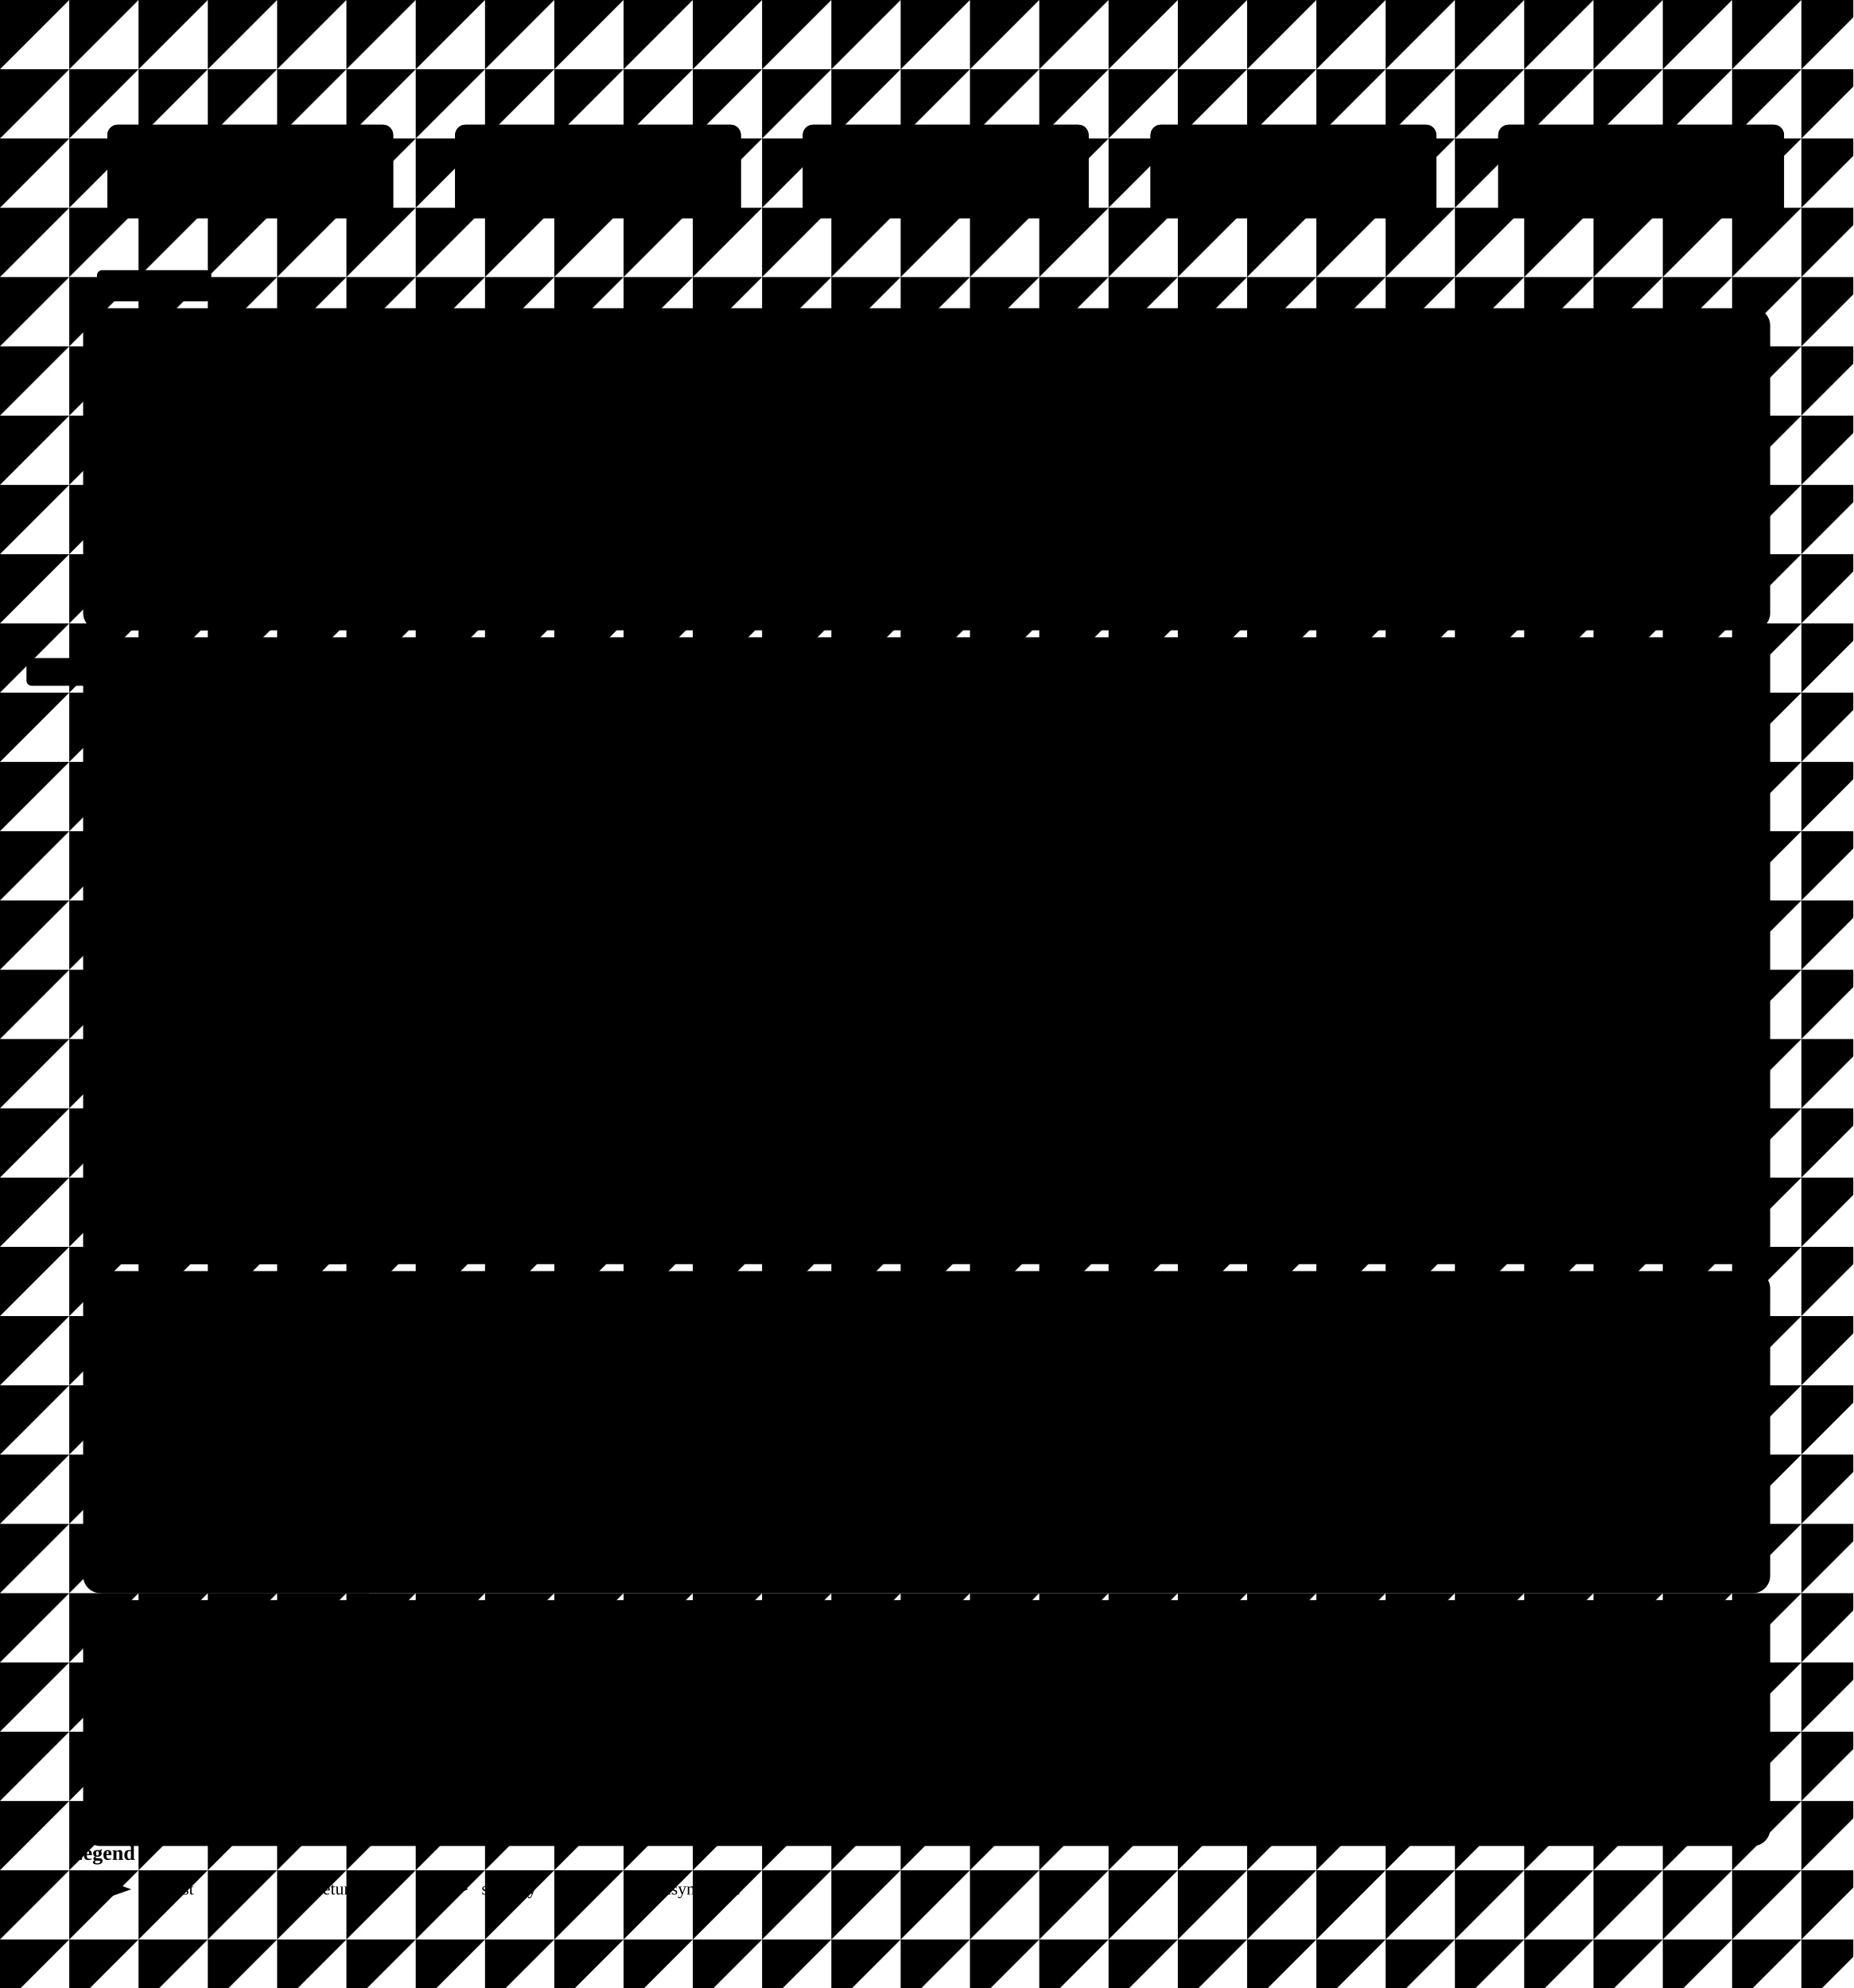
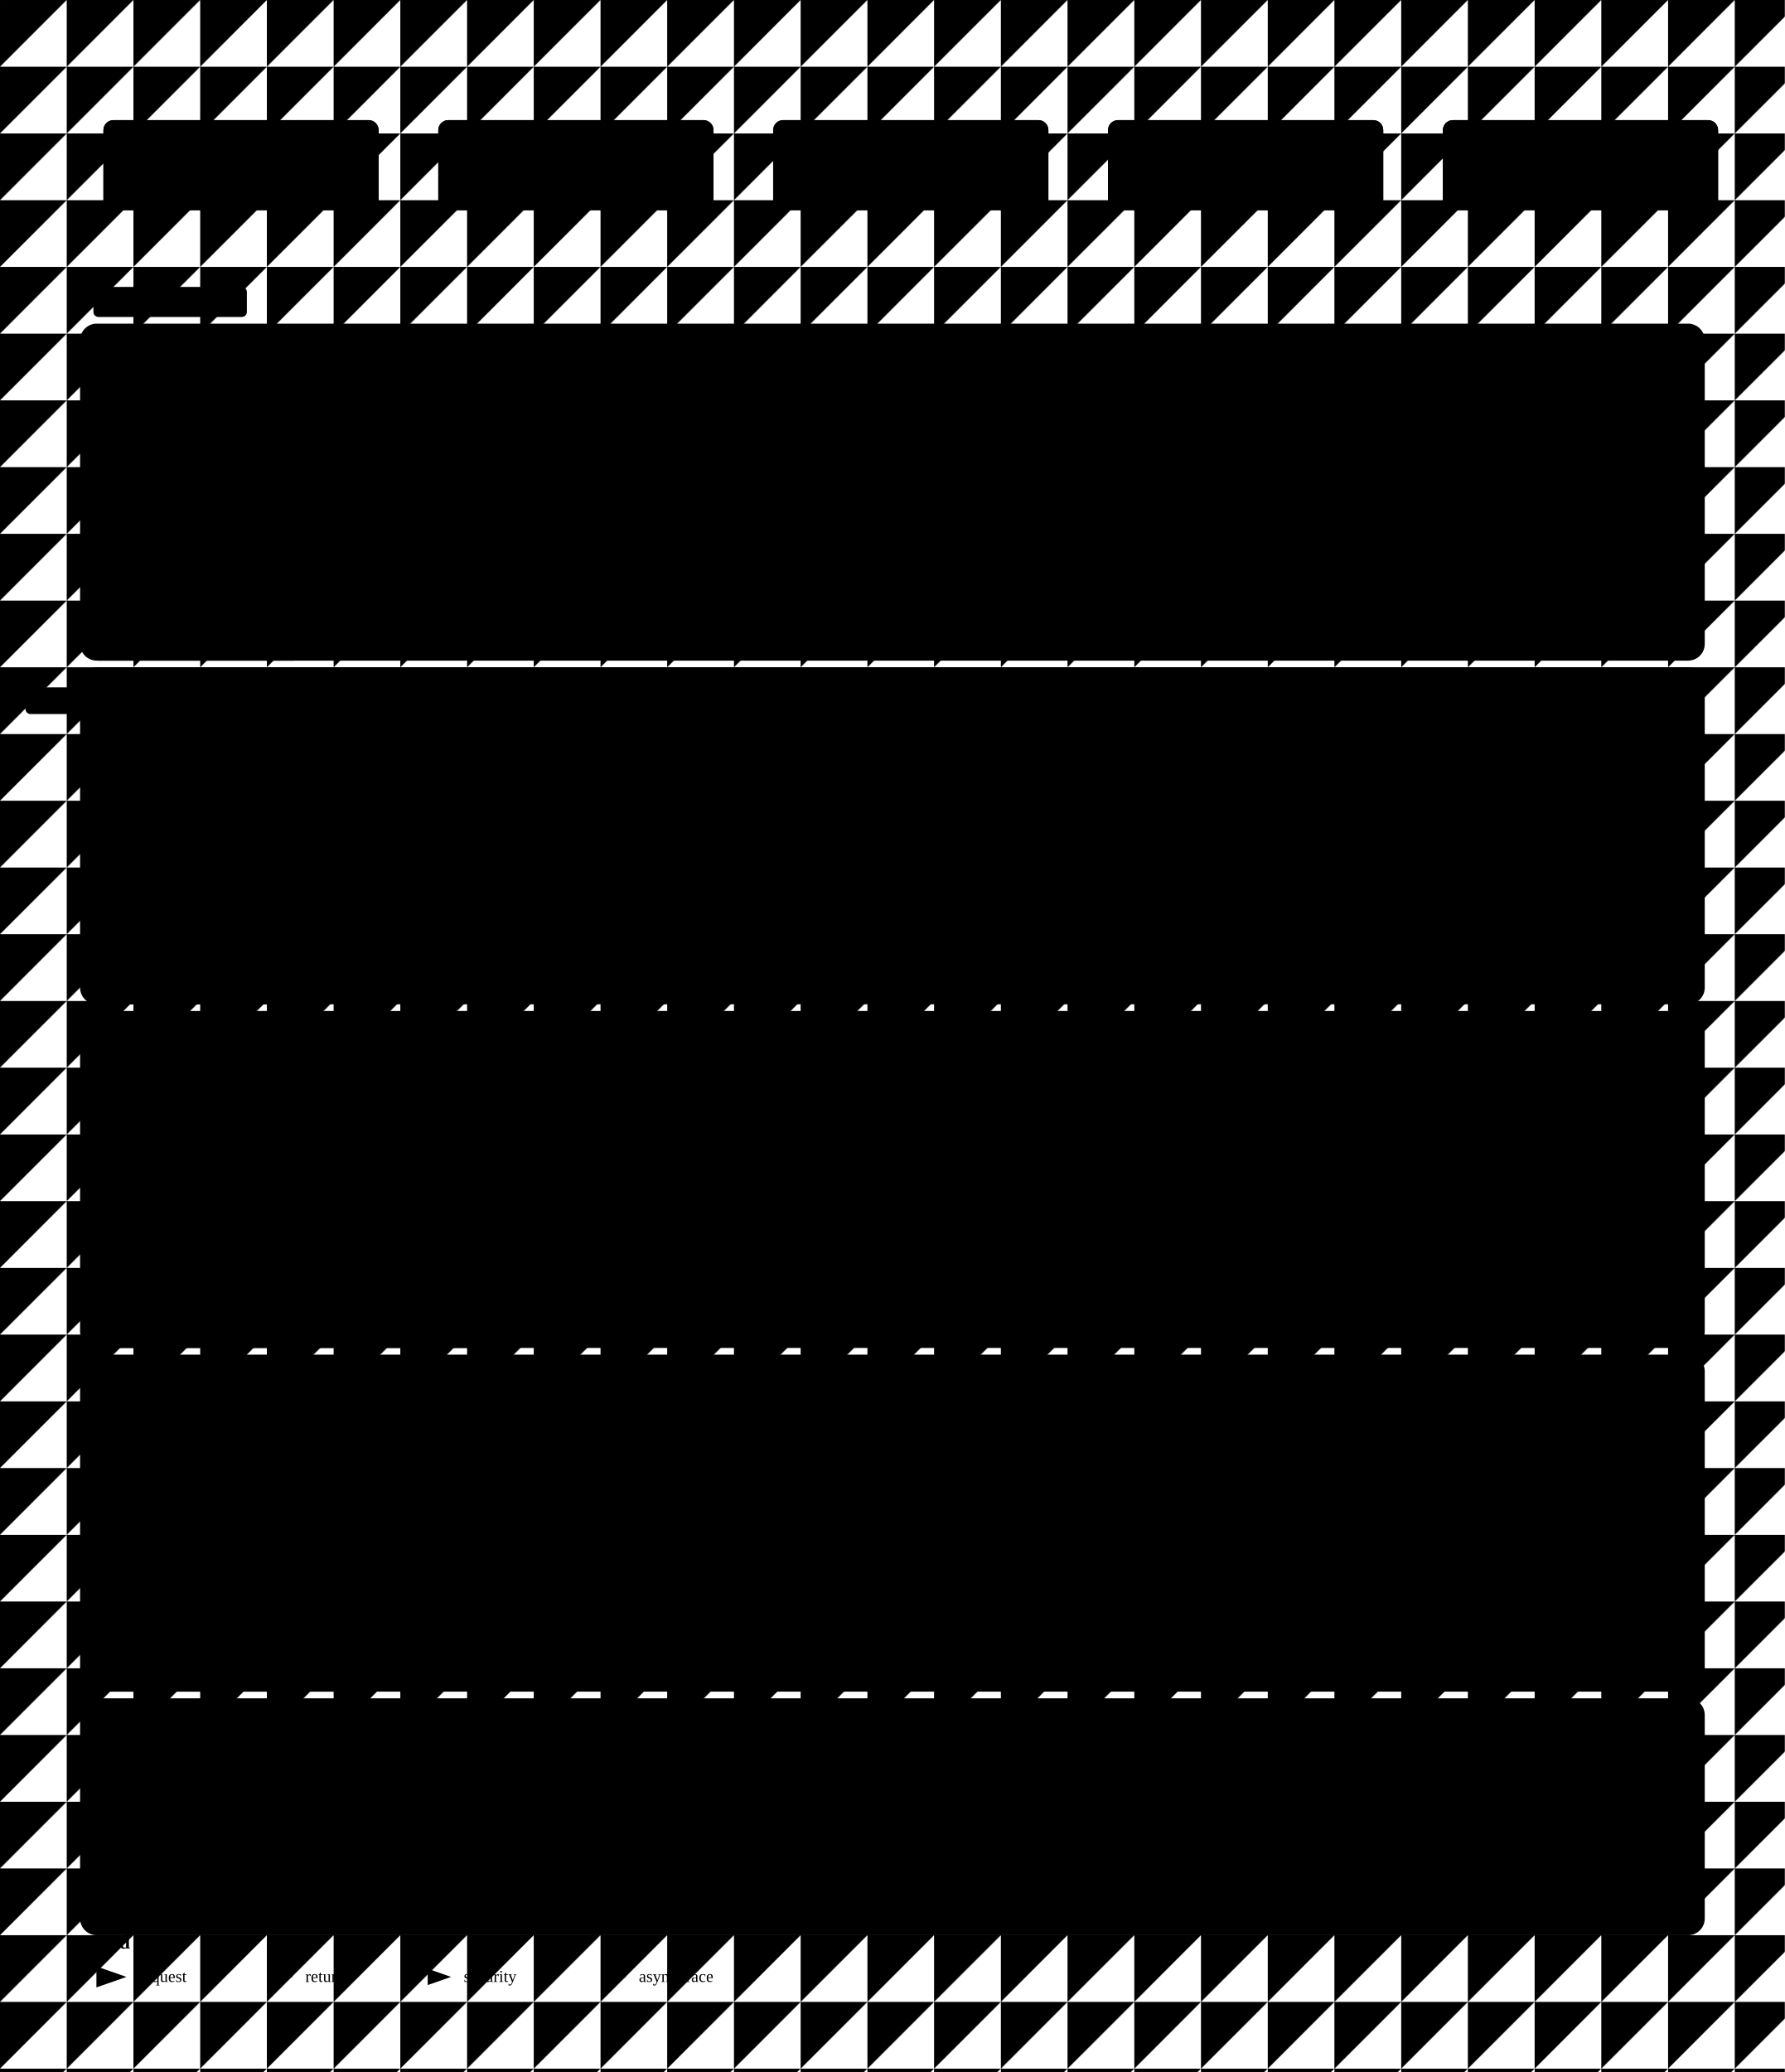
- <svg class="archify" preserveAspectRatio="xMidYMid meet" viewBox="0 0 1070 1148" role="img" lang="en" aria-labelledby="seq-nanoleaf-command-archify-diagram-title seq-nanoleaf-command-archify-diagram-description">
+ <svg class="archify" preserveAspectRatio="xMidYMid meet" viewBox="0 0 1070 1242" role="img" lang="en" aria-labelledby="seq-nanoleaf-command-archify-diagram-title seq-nanoleaf-command-archify-diagram-description">
  <defs>
    <marker id="seq-nanoleaf-command-arrowhead" markerWidth="10" markerHeight="7" refX="9" refY="3.5" orient="auto">
      <polygon points="0 0, 10 3.5, 0 7" class="m-default" />
    </marker>
    <marker id="seq-nanoleaf-command-arrowhead-emphasis" markerWidth="10" markerHeight="7" refX="9" refY="3.5" orient="auto">
      <polygon points="0 0, 10 3.5, 0 7" class="m-emphasis" />
    </marker>
    <marker id="seq-nanoleaf-command-arrowhead-security" markerWidth="10" markerHeight="7" refX="9" refY="3.5" orient="auto">
      <polygon points="0 0, 10 3.5, 0 7" class="m-security" />
    </marker>
    <marker id="seq-nanoleaf-command-arrowhead-dashed" markerWidth="10" markerHeight="7" refX="9" refY="3.5" orient="auto">
      <polygon points="0 0, 10 3.5, 0 7" class="m-dashed" />
    </marker>
    <pattern id="seq-nanoleaf-command-grid" width="40" height="40" patternUnits="userSpaceOnUse">
      <path d="M 40 0 L 0 0 0 40" class="c-grid" stroke-width="0.5" />
    </pattern>
  </defs>
  <rect width="100%" height="100%" fill="url(#seq-nanoleaf-command-grid)" />
-   <rect data-graph-role="structural-frame" data-composition-frame-kind="segment" data-composition-frame-id="seq-nanoleaf-command-0" x="48" y="178" width="974" height="186" rx="10" class="c-lane" stroke-width="1" />
-   <rect data-graph-role="structural-frame" data-composition-frame-kind="segment" data-composition-frame-id="seq-nanoleaf-command-1" x="48" y="368" width="974" height="362" rx="10" class="c-lane" stroke-width="1" />
-   <rect data-graph-role="structural-frame" data-composition-frame-kind="segment" data-composition-frame-id="seq-nanoleaf-command-2" x="48" y="734" width="974" height="186" rx="10" class="c-lane" stroke-width="1" />
-   <rect data-graph-role="structural-frame" data-composition-frame-kind="segment" data-composition-frame-id="seq-nanoleaf-command-3" x="48" y="924" width="974" height="142" rx="10" class="c-lane" stroke-width="1" />
-   <path d="M 144.5 142 L 144.5 1083" class="a-default" stroke-width="0.8" stroke-dasharray="3,7" />
-   <path d="M 345.25 142 L 345.25 1083" class="a-default" stroke-width="0.8" stroke-dasharray="3,7" />
-   <path d="M 546 142 L 546 1083" class="a-default" stroke-width="0.8" stroke-dasharray="3,7" />
-   <path d="M 746.75 142 L 746.75 1083" class="a-default" stroke-width="0.8" stroke-dasharray="3,7" />
-   <path d="M 947.5 142 L 947.5 1083" class="a-default" stroke-width="0.8" stroke-dasharray="3,7" />
+   <rect data-graph-role="structural-frame" data-composition-frame-kind="segment" data-composition-frame-id="seq-nanoleaf-command-0" x="48" y="194" width="974" height="202" rx="10" class="c-lane" stroke-width="1" />
+   <rect data-graph-role="structural-frame" data-composition-frame-kind="segment" data-composition-frame-id="seq-nanoleaf-command-1" x="48" y="400" width="974" height="202" rx="10" class="c-lane" stroke-width="1" />
+   <rect data-graph-role="structural-frame" data-composition-frame-kind="segment" data-composition-frame-id="seq-nanoleaf-command-2" x="48" y="606" width="974" height="202" rx="10" class="c-lane" stroke-width="1" />
+   <rect data-graph-role="structural-frame" data-composition-frame-kind="segment" data-composition-frame-id="seq-nanoleaf-command-3" x="48" y="812" width="974" height="202" rx="10" class="c-lane" stroke-width="1" />
+   <rect data-graph-role="structural-frame" data-composition-frame-kind="segment" data-composition-frame-id="seq-nanoleaf-command-4" x="48" y="1018" width="974" height="142" rx="10" class="c-lane" stroke-width="1" />
+   <path d="M 144.5 142 L 144.5 1177" class="a-default" stroke-width="0.8" stroke-dasharray="3,7" />
+   <path d="M 345.25 142 L 345.25 1177" class="a-default" stroke-width="0.8" stroke-dasharray="3,7" />
+   <path d="M 546 142 L 546 1177" class="a-default" stroke-width="0.8" stroke-dasharray="3,7" />
+   <path d="M 746.75 142 L 746.75 1177" class="a-default" stroke-width="0.8" stroke-dasharray="3,7" />
+   <path d="M 947.5 142 L 947.5 1177" class="a-default" stroke-width="0.8" stroke-dasharray="3,7" />
  <g data-edge-from="codex" data-edge-to="host" data-edge-label="nanoleaf_status" data-edge-key="0">
-     <path data-composition-edge-from="codex" data-composition-edge-to="host" data-composition-points="151.5,210;338.25,210" d="M 151.5 210 L 338.25 210" class="a-emphasis" stroke-width="1.8" marker-end="url(#seq-nanoleaf-command-arrowhead-emphasis)" />
-     <g data-detail="context">
-       <rect x="199.875" y="190" width="90" height="16" rx="3" class="c-mask" />
-       <text x="244.875" y="200" class="t-backend" font-size="9" text-anchor="middle">nanoleaf_status</text>
+     <path data-composition-edge-from="codex" data-composition-edge-to="host" data-composition-points="151.5,226;338.25,226" d="M 151.5 226 L 338.25 226" class="a-emphasis" stroke-width="1.8" marker-end="url(#seq-nanoleaf-command-arrowhead-emphasis)" />
+     <g data-detail="context">
+       <rect x="199.875" y="206" width="90" height="16" rx="3" class="c-mask" />
+       <text x="244.875" y="216" class="t-backend" font-size="9" text-anchor="middle">nanoleaf_status</text>
    </g>
  </g>
  <g data-edge-from="host" data-edge-to="api" data-edge-label="GET snapshot (bearer, exact Host)" data-edge-key="1">
-     <path data-composition-edge-from="host" data-composition-edge-to="api" data-composition-points="352.25,254;539,254" d="M 352.25 254 L 539 254" class="a-security" stroke-width="1.4" marker-end="url(#seq-nanoleaf-command-arrowhead-security)" />
-     <g data-detail="context">
-       <rect x="353.825" y="234" width="183.6" height="16" rx="3" class="c-mask" />
-       <text x="445.625" y="244" class="t-security" font-size="9" text-anchor="middle">GET snapshot (bearer, exact Host)</text>
+     <path data-composition-edge-from="host" data-composition-edge-to="api" data-composition-points="352.25,270;539,270" d="M 352.25 270 L 539 270" class="a-security" stroke-width="1.4" marker-end="url(#seq-nanoleaf-command-arrowhead-security)" />
+     <g data-detail="context">
+       <rect x="353.825" y="250" width="183.6" height="16" rx="3" class="c-mask" />
+       <text x="445.625" y="260" class="t-security" font-size="9" text-anchor="middle">GET snapshot (bearer, exact Host)</text>
    </g>
  </g>
  <g data-edge-from="api" data-edge-to="host" data-edge-label="snapshot: nextRequestId · configurationRevision · generation" data-edge-key="2">
-     <path data-composition-edge-from="api" data-composition-edge-to="host" data-composition-points="539,298;352.25,298" d="M 539 298 L 352.25 298" class="a-default" stroke-width="1.4" stroke-dasharray="3,5" marker-end="url(#seq-nanoleaf-command-arrowhead)" />
-     <g data-detail="context">
-       <rect x="283.625" y="278" width="324" height="16" rx="3" class="c-mask" />
-       <text x="445.625" y="288" class="t-muted" font-size="9" text-anchor="middle">snapshot: nextRequestId · configurationRevision · generation</text>
+     <path data-composition-edge-from="api" data-composition-edge-to="host" data-composition-points="539,314;352.25,314" d="M 539 314 L 352.25 314" class="a-default" stroke-width="1.4" stroke-dasharray="3,5" marker-end="url(#seq-nanoleaf-command-arrowhead)" />
+     <g data-detail="context">
+       <rect x="283.625" y="294" width="324" height="16" rx="3" class="c-mask" />
+       <text x="445.625" y="304" class="t-muted" font-size="9" text-anchor="middle">snapshot: nextRequestId · configurationRevision · generation</text>
    </g>
  </g>
  <g data-edge-from="host" data-edge-to="codex" data-edge-label="status (desired · pending · unknown observation)" data-edge-key="3">
-     <path data-composition-edge-from="host" data-composition-edge-to="codex" data-composition-points="338.25,342;151.5,342" d="M 338.25 342 L 151.5 342" class="a-default" stroke-width="1.4" stroke-dasharray="3,5" marker-end="url(#seq-nanoleaf-command-arrowhead)" />
-     <g data-detail="context">
-       <rect x="114.075" y="322" width="261.6" height="16" rx="3" class="c-mask" />
-       <text x="244.875" y="332" class="t-muted" font-size="9" text-anchor="middle">status (desired · pending · unknown observation)</text>
+     <path data-composition-edge-from="host" data-composition-edge-to="codex" data-composition-points="338.25,358;151.5,358" d="M 338.25 358 L 151.5 358" class="a-default" stroke-width="1.4" stroke-dasharray="3,5" marker-end="url(#seq-nanoleaf-command-arrowhead)" />
+     <g data-detail="context">
+       <rect x="114.075" y="338" width="261.6" height="16" rx="3" class="c-mask" />
+       <text x="244.875" y="348" class="t-muted" font-size="9" text-anchor="middle">status (desired · pending · unknown observation)</text>
    </g>
  </g>
  <g data-edge-from="codex" data-edge-to="host" data-edge-label="nanoleaf_mode_set {requestId, expectedConfigurationRevision, expectedGeneration, mode}" data-edge-key="4">
-     <path data-composition-edge-from="codex" data-composition-edge-to="host" data-composition-points="151.5,400;338.25,400" d="M 151.5 400 L 338.25 400" class="a-emphasis" stroke-width="1.8" marker-end="url(#seq-nanoleaf-command-arrowhead-emphasis)" />
-     <g data-detail="context">
-       <rect x="15.275" y="380" width="459.2" height="16" rx="3" class="c-mask" />
-       <text x="244.875" y="390" class="t-backend" font-size="9" text-anchor="middle">nanoleaf_mode_set {requestId, expectedConfigurationRevision, expectedGeneration, mode}</text>
+     <path data-composition-edge-from="codex" data-composition-edge-to="host" data-composition-points="151.5,432;338.25,432" d="M 151.5 432 L 338.25 432" class="a-emphasis" stroke-width="1.8" marker-end="url(#seq-nanoleaf-command-arrowhead-emphasis)" />
+     <g data-detail="context">
+       <rect x="15.275" y="412" width="459.2" height="16" rx="3" class="c-mask" />
+       <text x="244.875" y="422" class="t-backend" font-size="9" text-anchor="middle">nanoleaf_mode_set {requestId, expectedConfigurationRevision, expectedGeneration, mode}</text>
    </g>
  </g>
  <g data-edge-from="host" data-edge-to="api" data-edge-label="POST /controller/v1/commands" data-edge-key="5">
-     <path data-composition-edge-from="host" data-composition-edge-to="api" data-composition-points="352.25,444;539,444" d="M 352.25 444 L 539 444" class="a-security" stroke-width="1.4" marker-end="url(#seq-nanoleaf-command-arrowhead-security)" />
-     <g data-detail="context">
-       <rect x="366.825" y="424" width="157.6" height="16" rx="3" class="c-mask" />
-       <text x="445.625" y="434" class="t-security" font-size="9" text-anchor="middle">POST /controller/v1/commands</text>
-     </g>
-     <text data-detail="fine" x="364.25" y="462" class="t-dim" font-size="7">authentication and scope are checked before replay lookup</text>
-   </g>
-   <g data-edge-from="api" data-edge-to="worker" data-edge-label="queue mode work (identity reserved atomically; revision and generation validated)" data-edge-key="6">
-     <path data-composition-edge-from="api" data-composition-edge-to="worker" data-composition-points="553,488;739.75,488" d="M 553 488 L 739.75 488" class="a-emphasis" stroke-width="1.8" marker-end="url(#seq-nanoleaf-command-arrowhead-emphasis)" />
-     <g data-detail="context">
-       <rect x="429.775" y="468" width="433.2" height="16" rx="3" class="c-mask" />
-       <text x="646.375" y="478" class="t-backend" font-size="9" text-anchor="middle">queue mode work (identity reserved atomically; revision and generation validated)</text>
-     </g>
-   </g>
-   <g data-edge-from="api" data-edge-to="host" data-edge-label="202 receipt: queued" data-edge-key="7">
-     <path data-composition-edge-from="api" data-composition-edge-to="host" data-composition-points="539,532;352.25,532" d="M 539 532 L 352.25 532" class="a-default" stroke-width="1.4" stroke-dasharray="3,5" marker-end="url(#seq-nanoleaf-command-arrowhead)" />
-     <g data-detail="context">
-       <rect x="390.225" y="512" width="110.8" height="16" rx="3" class="c-mask" />
-       <text x="445.625" y="522" class="t-muted" font-size="9" text-anchor="middle">202 receipt: queued</text>
-     </g>
-   </g>
-   <g data-edge-from="host" data-edge-to="codex" data-edge-label="receipt (queued is not visible light)" data-edge-key="8">
-     <path data-composition-edge-from="host" data-composition-edge-to="codex" data-composition-points="338.25,576;151.5,576" d="M 338.25 576 L 151.5 576" class="a-default" stroke-width="1.4" stroke-dasharray="3,5" marker-end="url(#seq-nanoleaf-command-arrowhead)" />
-     <g data-detail="context">
-       <rect x="142.675" y="556" width="204.4" height="16" rx="3" class="c-mask" />
-       <text x="244.875" y="566" class="t-muted" font-size="9" text-anchor="middle">receipt (queued is not visible light)</text>
+     <path data-composition-edge-from="host" data-composition-edge-to="api" data-composition-points="352.25,476;539,476" d="M 352.25 476 L 539 476" class="a-security" stroke-width="1.4" marker-end="url(#seq-nanoleaf-command-arrowhead-security)" />
+     <g data-detail="context">
+       <rect x="366.825" y="456" width="157.6" height="16" rx="3" class="c-mask" />
+       <text x="445.625" y="466" class="t-security" font-size="9" text-anchor="middle">POST /controller/v1/commands</text>
+     </g>
+     <text data-detail="fine" x="364.25" y="494" class="t-dim" font-size="7">authentication and scope are checked before replay lookup</text>
+   </g>
+   <g data-edge-from="api" data-edge-to="host" data-edge-label="202 receipt: queued" data-edge-key="6">
+     <path data-composition-edge-from="api" data-composition-edge-to="host" data-composition-points="539,520;352.25,520" d="M 539 520 L 352.25 520" class="a-default" stroke-width="1.4" stroke-dasharray="3,5" marker-end="url(#seq-nanoleaf-command-arrowhead)" />
+     <g data-detail="context">
+       <rect x="390.225" y="500" width="110.8" height="16" rx="3" class="c-mask" />
+       <text x="445.625" y="510" class="t-muted" font-size="9" text-anchor="middle">202 receipt: queued</text>
+     </g>
+   </g>
+   <g data-edge-from="host" data-edge-to="codex" data-edge-label="receipt (queued is not visible light)" data-edge-key="7">
+     <path data-composition-edge-from="host" data-composition-edge-to="codex" data-composition-points="338.25,564;151.5,564" d="M 338.25 564 L 151.5 564" class="a-default" stroke-width="1.4" stroke-dasharray="3,5" marker-end="url(#seq-nanoleaf-command-arrowhead)" />
+     <g data-detail="context">
+       <rect x="142.675" y="544" width="204.4" height="16" rx="3" class="c-mask" />
+       <text x="244.875" y="554" class="t-muted" font-size="9" text-anchor="middle">receipt (queued is not visible light)</text>
+     </g>
+   </g>
+   <g data-edge-from="api" data-edge-to="worker" data-edge-label="queued mode work (identity reserved; revision and generation validated)" data-edge-key="8">
+     <path data-composition-edge-from="api" data-composition-edge-to="worker" data-composition-points="553,638;739.75,638" d="M 553 638 L 739.75 638" class="a-emphasis" stroke-width="1.8" marker-end="url(#seq-nanoleaf-command-arrowhead-emphasis)" />
+     <g data-detail="context">
+       <rect x="455.775" y="618" width="381.2" height="16" rx="3" class="c-mask" />
+       <text x="646.375" y="628" class="t-backend" font-size="9" text-anchor="middle">queued mode work (identity reserved; revision and generation validated)</text>
    </g>
  </g>
  <g data-edge-from="worker" data-edge-to="device" data-edge-label="transmit after a second generation check" data-edge-key="9">
-     <path data-composition-edge-from="worker" data-composition-edge-to="device" data-composition-points="753.75,620;940.5,620" d="M 753.75 620 L 940.5 620" class="a-emphasis" stroke-width="1.8" marker-end="url(#seq-nanoleaf-command-arrowhead-emphasis)" />
-     <g data-detail="context">
-       <rect x="737.125" y="600" width="220" height="16" rx="3" class="c-mask" />
-       <text x="847.125" y="610" class="t-backend" font-size="9" text-anchor="middle">transmit after a second generation check</text>
+     <path data-composition-edge-from="worker" data-composition-edge-to="device" data-composition-points="753.75,682;940.5,682" d="M 753.75 682 L 940.5 682" class="a-emphasis" stroke-width="1.8" marker-end="url(#seq-nanoleaf-command-arrowhead-emphasis)" />
+     <g data-detail="context">
+       <rect x="737.125" y="662" width="220" height="16" rx="3" class="c-mask" />
+       <text x="847.125" y="672" class="t-backend" font-size="9" text-anchor="middle">transmit after a second generation check</text>
    </g>
  </g>
  <g data-edge-from="device" data-edge-to="worker" data-edge-label="transport acknowledgment" data-edge-key="10">
-     <path data-composition-edge-from="device" data-composition-edge-to="worker" data-composition-points="940.5,664;753.75,664" d="M 940.5 664 L 753.75 664" class="a-default" stroke-width="1.4" stroke-dasharray="3,5" marker-end="url(#seq-nanoleaf-command-arrowhead)" />
-     <g data-detail="context">
-       <rect x="778.725" y="644" width="136.8" height="16" rx="3" class="c-mask" />
-       <text x="847.125" y="654" class="t-muted" font-size="9" text-anchor="middle">transport acknowledgment</text>
+     <path data-composition-edge-from="device" data-composition-edge-to="worker" data-composition-points="940.5,726;753.75,726" d="M 940.5 726 L 753.75 726" class="a-default" stroke-width="1.4" stroke-dasharray="3,5" marker-end="url(#seq-nanoleaf-command-arrowhead)" />
+     <g data-detail="context">
+       <rect x="778.725" y="706" width="136.8" height="16" rx="3" class="c-mask" />
+       <text x="847.125" y="716" class="t-muted" font-size="9" text-anchor="middle">transport acknowledgment</text>
    </g>
  </g>
  <g data-edge-from="worker" data-edge-to="api" data-edge-label="sent (transport evidence only)" data-edge-key="11">
-     <path data-composition-edge-from="worker" data-composition-edge-to="api" data-composition-points="739.75,708;553,708" d="M 739.75 708 L 553 708" class="a-dashed" stroke-width="1.4" marker-end="url(#seq-nanoleaf-command-arrowhead-dashed)" />
-     <g data-detail="context">
-       <rect x="562.375" y="688" width="168" height="16" rx="3" class="c-mask" />
-       <text x="646.375" y="698" class="t-messagebus" font-size="9" text-anchor="middle">sent (transport evidence only)</text>
+     <path data-composition-edge-from="worker" data-composition-edge-to="api" data-composition-points="739.75,770;553,770" d="M 739.75 770 L 553 770" class="a-dashed" stroke-width="1.4" marker-end="url(#seq-nanoleaf-command-arrowhead-dashed)" />
+     <g data-detail="context">
+       <rect x="562.375" y="750" width="168" height="16" rx="3" class="c-mask" />
+       <text x="646.375" y="760" class="t-messagebus" font-size="9" text-anchor="middle">sent (transport evidence only)</text>
    </g>
  </g>
  <g data-edge-from="api" data-edge-to="host" data-edge-label="exact duplicate → original receipt, no new write" data-edge-key="12">
-     <path data-composition-edge-from="api" data-composition-edge-to="host" data-composition-points="539,766;352.25,766" d="M 539 766 L 352.25 766" class="a-default" stroke-width="1.4" stroke-dasharray="3,5" marker-end="url(#seq-nanoleaf-command-arrowhead)" />
-     <g data-detail="context">
-       <rect x="314.825" y="746" width="261.6" height="16" rx="3" class="c-mask" />
-       <text x="445.625" y="756" class="t-muted" font-size="9" text-anchor="middle">exact duplicate → original receipt, no new write</text>
+     <path data-composition-edge-from="api" data-composition-edge-to="host" data-composition-points="539,844;352.25,844" d="M 539 844 L 352.25 844" class="a-default" stroke-width="1.4" stroke-dasharray="3,5" marker-end="url(#seq-nanoleaf-command-arrowhead)" />
+     <g data-detail="context">
+       <rect x="314.825" y="824" width="261.6" height="16" rx="3" class="c-mask" />
+       <text x="445.625" y="834" class="t-muted" font-size="9" text-anchor="middle">exact duplicate → original receipt, no new write</text>
    </g>
  </g>
  <g data-edge-from="api" data-edge-to="host" data-edge-label="changed payload → 409 request-conflict" data-edge-key="13">
-     <path data-composition-edge-from="api" data-composition-edge-to="host" data-composition-points="539,810;352.25,810" d="M 539 810 L 352.25 810" class="a-default" stroke-width="1.4" stroke-dasharray="3,5" marker-end="url(#seq-nanoleaf-command-arrowhead)" />
-     <g data-detail="context">
-       <rect x="340.825" y="790" width="209.6" height="16" rx="3" class="c-mask" />
-       <text x="445.625" y="800" class="t-muted" font-size="9" text-anchor="middle">changed payload → 409 request-conflict</text>
+     <path data-composition-edge-from="api" data-composition-edge-to="host" data-composition-points="539,888;352.25,888" d="M 539 888 L 352.25 888" class="a-default" stroke-width="1.4" stroke-dasharray="3,5" marker-end="url(#seq-nanoleaf-command-arrowhead)" />
+     <g data-detail="context">
+       <rect x="340.825" y="868" width="209.6" height="16" rx="3" class="c-mask" />
+       <text x="445.625" y="878" class="t-muted" font-size="9" text-anchor="middle">changed payload → 409 request-conflict</text>
    </g>
  </g>
  <g data-edge-from="api" data-edge-to="host" data-edge-label="expired identity → 410 request-expired" data-edge-key="14">
-     <path data-composition-edge-from="api" data-composition-edge-to="host" data-composition-points="539,854;352.25,854" d="M 539 854 L 352.25 854" class="a-default" stroke-width="1.4" stroke-dasharray="3,5" marker-end="url(#seq-nanoleaf-command-arrowhead)" />
-     <g data-detail="context">
-       <rect x="340.825" y="834" width="209.6" height="16" rx="3" class="c-mask" />
-       <text x="445.625" y="844" class="t-muted" font-size="9" text-anchor="middle">expired identity → 410 request-expired</text>
-     </g>
-   </g>
-   <g data-edge-from="api" data-edge-to="host" data-edge-label="stale revision/generation → 409 before any effect" data-edge-key="15">
-     <path data-composition-edge-from="api" data-composition-edge-to="host" data-composition-points="539,898;352.25,898" d="M 539 898 L 352.25 898" class="a-default" stroke-width="1.4" stroke-dasharray="3,5" marker-end="url(#seq-nanoleaf-command-arrowhead)" />
-     <g data-detail="context">
-       <rect x="312.225" y="878" width="266.8" height="16" rx="3" class="c-mask" />
-       <text x="445.625" y="888" class="t-muted" font-size="9" text-anchor="middle">stale revision/generation → 409 before any effect</text>
+     <path data-composition-edge-from="api" data-composition-edge-to="host" data-composition-points="539,932;352.25,932" d="M 539 932 L 352.25 932" class="a-default" stroke-width="1.4" stroke-dasharray="3,5" marker-end="url(#seq-nanoleaf-command-arrowhead)" />
+     <g data-detail="context">
+       <rect x="340.825" y="912" width="209.6" height="16" rx="3" class="c-mask" />
+       <text x="445.625" y="922" class="t-muted" font-size="9" text-anchor="middle">expired identity → 410 request-expired</text>
+     </g>
+   </g>
+   <g data-edge-from="api" data-edge-to="host" data-edge-label="stale revision or generation → 409 before any effect" data-edge-key="15">
+     <path data-composition-edge-from="api" data-composition-edge-to="host" data-composition-points="539,976;352.25,976" d="M 539 976 L 352.25 976" class="a-default" stroke-width="1.4" stroke-dasharray="3,5" marker-end="url(#seq-nanoleaf-command-arrowhead)" />
+     <g data-detail="context">
+       <rect x="304.425" y="956" width="282.4" height="16" rx="3" class="c-mask" />
+       <text x="445.625" y="966" class="t-muted" font-size="9" text-anchor="middle">stale revision or generation → 409 before any effect</text>
    </g>
  </g>
  <g data-edge-from="worker" data-edge-to="api" data-edge-label="superseded generation → cancelled, prior effects retained" data-edge-key="16">
-     <path data-composition-edge-from="worker" data-composition-edge-to="api" data-composition-points="739.75,956;553,956" d="M 739.75 956 L 553 956" class="a-dashed" stroke-width="1.4" marker-end="url(#seq-nanoleaf-command-arrowhead-dashed)" />
-     <g data-detail="context">
-       <rect x="492.175" y="936" width="308.4" height="16" rx="3" class="c-mask" />
-       <text x="646.375" y="946" class="t-messagebus" font-size="9" text-anchor="middle">superseded generation → cancelled, prior effects retained</text>
-     </g>
-   </g>
-   <g data-edge-from="worker" data-edge-to="api" data-edge-label="partial or uncertain → priorEffects possible; request held" data-edge-key="17">
-     <path data-composition-edge-from="worker" data-composition-edge-to="api" data-composition-points="739.75,1000;553,1000" d="M 739.75 1000 L 553 1000" class="a-dashed" stroke-width="1.4" marker-end="url(#seq-nanoleaf-command-arrowhead-dashed)" />
-     <g data-detail="context">
-       <rect x="489.575" y="980" width="313.6" height="16" rx="3" class="c-mask" />
-       <text x="646.375" y="990" class="t-messagebus" font-size="9" text-anchor="middle">partial or uncertain → priorEffects possible; request held</text>
+     <path data-composition-edge-from="worker" data-composition-edge-to="api" data-composition-points="739.75,1050;553,1050" d="M 739.75 1050 L 553 1050" class="a-dashed" stroke-width="1.4" marker-end="url(#seq-nanoleaf-command-arrowhead-dashed)" />
+     <g data-detail="context">
+       <rect x="492.175" y="1030" width="308.4" height="16" rx="3" class="c-mask" />
+       <text x="646.375" y="1040" class="t-messagebus" font-size="9" text-anchor="middle">superseded generation → cancelled, prior effects retained</text>
+     </g>
+   </g>
+   <g data-edge-from="worker" data-edge-to="api" data-edge-label="partial or uncertain → possible effects; mode held" data-edge-key="17">
+     <path data-composition-edge-from="worker" data-composition-edge-to="api" data-composition-points="739.75,1094;553,1094" d="M 739.75 1094 L 553 1094" class="a-dashed" stroke-width="1.4" marker-end="url(#seq-nanoleaf-command-arrowhead-dashed)" />
+     <g data-detail="context">
+       <rect x="510.375" y="1074" width="272" height="16" rx="3" class="c-mask" />
+       <text x="646.375" y="1084" class="t-messagebus" font-size="9" text-anchor="middle">partial or uncertain → possible effects; mode held</text>
    </g>
  </g>
  <g data-edge-from="host" data-edge-to="codex" data-edge-label="delivery timeout after dispatch → original requestId + possible effects" data-edge-key="18">
-     <path data-composition-edge-from="host" data-composition-edge-to="codex" data-composition-points="338.25,1044;151.5,1044" d="M 338.25 1044 L 151.5 1044" class="a-default" stroke-width="1.4" stroke-dasharray="3,5" marker-end="url(#seq-nanoleaf-command-arrowhead)" />
-     <g data-detail="context">
-       <rect x="54.275" y="1024" width="381.2" height="16" rx="3" class="c-mask" />
-       <text x="244.875" y="1034" class="t-muted" font-size="9" text-anchor="middle">delivery timeout after dispatch → original requestId + possible effects</text>
-     </g>
-     <text data-detail="fine" x="163.5" y="1062" class="t-dim" font-size="7">no replacement identity and no automatic retry</text>
+     <path data-composition-edge-from="host" data-composition-edge-to="codex" data-composition-points="338.25,1138;151.5,1138" d="M 338.25 1138 L 151.5 1138" class="a-default" stroke-width="1.4" stroke-dasharray="3,5" marker-end="url(#seq-nanoleaf-command-arrowhead)" />
+     <g data-detail="context">
+       <rect x="54.275" y="1118" width="381.2" height="16" rx="3" class="c-mask" />
+       <text x="244.875" y="1128" class="t-muted" font-size="9" text-anchor="middle">delivery timeout after dispatch → original requestId + possible effects</text>
+     </g>
+     <text data-detail="fine" x="163.5" y="1156" class="t-dim" font-size="7">no replacement identity and no automatic retry</text>
  </g>
  <g data-graph-role="segment-label" data-segment-id="seq-nanoleaf-command-0">
-     <rect x="56" y="156" width="66" height="18" rx="3" class="c-mask" />
-     <text x="62" y="169" class="t-dim" font-size="9" font-weight="600">Read first</text>
+     <rect x="56" y="172" width="92" height="18" rx="3" class="c-mask" />
+     <text x="62" y="185" class="t-dim" font-size="9" font-weight="600">1 · Read status</text>
  </g>
  <g data-graph-role="segment-label" data-segment-id="seq-nanoleaf-command-1">
-     <rect x="56" y="346" width="102.4" height="18" rx="3" class="c-mask" />
-     <text x="62" y="359" class="t-dim" font-size="9" font-weight="600">Admit one command</text>
+     <rect x="56" y="378" width="123.2" height="18" rx="3" class="c-mask" />
+     <text x="62" y="391" class="t-dim" font-size="9" font-weight="600">2 · Admit one command</text>
  </g>
  <g data-graph-role="segment-label" data-segment-id="seq-nanoleaf-command-2">
-     <rect x="56" y="712" width="144" height="18" rx="3" class="c-mask" />
-     <text x="62" y="725" class="t-dim" font-size="9" font-weight="600">Alternatives at admission</text>
+     <rect x="56" y="584" width="128.4" height="18" rx="3" class="c-mask" />
+     <text x="62" y="597" class="t-dim" font-size="9" font-weight="600">3 · Queue and transmit</text>
  </g>
  <g data-graph-role="segment-label" data-segment-id="seq-nanoleaf-command-3">
-     <rect x="56" y="902" width="159.6" height="18" rx="3" class="c-mask" />
-     <text x="62" y="915" class="t-dim" font-size="9" font-weight="600">Alternatives after admission</text>
+     <rect x="56" y="790" width="253.2" height="18" rx="3" class="c-mask" />
+     <text x="62" y="803" class="t-dim" font-size="9" font-weight="600">Alternative · rejected at admission, no effect</text>
+   </g>
+   <g data-graph-role="segment-label" data-segment-id="seq-nanoleaf-command-4">
+     <rect x="56" y="996" width="164.8" height="18" rx="3" class="c-mask" />
+     <text x="62" y="1009" class="t-dim" font-size="9" font-weight="600">Alternative · after admission</text>
  </g>
  <g id="seq-nanoleaf-command-node-codex" data-node-id="seq-nanoleaf-command-codex" data-node-label="Local Codex" tabindex="0" role="button" aria-label="Focus Local Codex, MCP client, Sequence participant" aria-pressed="false" data-node-kind="external" data-node-sublabel="MCP client" data-node-context="Sequence participant">
    <rect x="62" y="72" width="165" height="54" rx="6" class="c-mask" />
    <rect x="62" y="72" width="165" height="54" rx="6" class="c-external" stroke-width="1.5" />
    <g aria-hidden="true" data-semantic-sigil="external" class="semantic-sigil s-external" transform="translate(68 78) scale(0.6875)">
      <rect x="2.5" y="5" width="8.5" height="8" rx="1.5" />
      <path d="M8 2.5h5.5V8M13.5 2.5 7.5 8.5" />
    </g>
    <text data-node-label="" data-detail-anchor="" x="144.5" y="94" class="t-primary" font-size="11" font-weight="600" text-anchor="middle">Local Codex</text>
    <text data-detail="context" x="144.5" y="111" class="t-muted" font-size="7" text-anchor="middle">MCP client</text>
  </g>
-   <g id="seq-nanoleaf-command-node-host" data-node-id="seq-nanoleaf-command-host" data-node-label="Nanoleaf MCP host" tabindex="0" role="button" aria-label="Focus Nanoleaf MCP host, Node · no second ledger, Sequence participant" aria-pressed="false" data-node-kind="security" data-node-sublabel="Node · no second ledger" data-node-context="Sequence participant">
+   <g id="seq-nanoleaf-command-node-host" data-node-id="seq-nanoleaf-command-host" data-node-label="MCP host" tabindex="0" role="button" aria-label="Focus MCP host, Node · no second ledger, Sequence participant" aria-pressed="false" data-node-kind="security" data-node-sublabel="Node · no second ledger" data-node-context="Sequence participant">
    <rect x="262.75" y="72" width="165" height="54" rx="6" class="c-mask" />
    <rect x="262.75" y="72" width="165" height="54" rx="6" class="c-security" stroke-width="1.5" />
    <g aria-hidden="true" data-semantic-sigil="security" class="semantic-sigil s-security" transform="translate(268.75 78) scale(0.6875)">
      <path d="M8 2.2 13 4v3.5c0 3.1-1.8 5.4-5 6.5-3.2-1.1-5-3.4-5-6.5V4Z" />
      <path d="m5.8 8 1.5 1.5 3-3" />
    </g>
-     <text data-node-label="" data-detail-anchor="" x="345.25" y="94" class="t-primary" font-size="11" font-weight="600" text-anchor="middle">Nanoleaf MCP host</text>
+     <text data-node-label="" data-detail-anchor="" x="345.25" y="94" class="t-primary" font-size="11" font-weight="600" text-anchor="middle">MCP host</text>
    <text data-detail="context" x="345.25" y="111" class="t-muted" font-size="7" text-anchor="middle">Node · no second ledger</text>
  </g>
-   <g id="seq-nanoleaf-command-node-api" data-node-id="seq-nanoleaf-command-api" data-node-label="Windows controller API" tabindex="0" role="button" aria-label="Focus Windows controller API, /controller/v1, Sequence participant" aria-pressed="false" data-node-kind="security" data-node-sublabel="/controller/v1" data-node-context="Sequence participant">
+   <g id="seq-nanoleaf-command-node-api" data-node-id="seq-nanoleaf-command-api" data-node-label="Controller" tabindex="0" role="button" aria-label="Focus Controller, Linux · /controller/v1, Sequence participant" aria-pressed="false" data-node-kind="security" data-node-sublabel="Linux · /controller/v1" data-node-context="Sequence participant">
    <rect x="463.5" y="72" width="165" height="54" rx="6" class="c-mask" />
    <rect x="463.5" y="72" width="165" height="54" rx="6" class="c-security" stroke-width="1.5" />
    <g aria-hidden="true" data-semantic-sigil="security" class="semantic-sigil s-security" transform="translate(469.5 78) scale(0.6875)">
      <path d="M8 2.2 13 4v3.5c0 3.1-1.8 5.4-5 6.5-3.2-1.1-5-3.4-5-6.5V4Z" />
      <path d="m5.8 8 1.5 1.5 3-3" />
    </g>
-     <text data-node-label="" data-detail-anchor="" x="546" y="94" class="t-primary" font-size="11" font-weight="600" text-anchor="middle">Windows controller API</text>
-     <text data-detail="context" x="546" y="111" class="t-muted" font-size="7" text-anchor="middle">/controller/v1</text>
-   </g>
-   <g id="seq-nanoleaf-command-node-worker" data-node-id="seq-nanoleaf-command-worker" data-node-label="Windows worker" tabindex="0" role="button" aria-label="Focus Windows worker, owns light writes, Sequence participant" aria-pressed="false" data-node-kind="backend" data-node-sublabel="owns light writes" data-node-context="Sequence participant">
+     <text data-node-label="" data-detail-anchor="" x="546" y="94" class="t-primary" font-size="11" font-weight="600" text-anchor="middle">Controller</text>
+     <text data-detail="context" x="546" y="111" class="t-muted" font-size="7" text-anchor="middle">Linux · /controller/v1</text>
+   </g>
+   <g id="seq-nanoleaf-command-node-worker" data-node-id="seq-nanoleaf-command-worker" data-node-label="Lines worker" tabindex="0" role="button" aria-label="Focus Lines worker, sole Lines writer, Sequence participant" aria-pressed="false" data-node-kind="backend" data-node-sublabel="sole Lines writer" data-node-context="Sequence participant">
    <rect x="664.25" y="72" width="165" height="54" rx="6" class="c-mask" />
    <rect x="664.25" y="72" width="165" height="54" rx="6" class="c-backend" stroke-width="1.5" />
    <g aria-hidden="true" data-semantic-sigil="backend" class="semantic-sigil s-backend" transform="translate(670.25 78) scale(0.6875)">
      <path d="M6 3 3 8l3 5M10 3l3 5-3 5" />
    </g>
-     <text data-node-label="" data-detail-anchor="" x="746.75" y="94" class="t-primary" font-size="11" font-weight="600" text-anchor="middle">Windows worker</text>
-     <text data-detail="context" x="746.75" y="111" class="t-muted" font-size="7" text-anchor="middle">owns light writes</text>
+     <text data-node-label="" data-detail-anchor="" x="746.75" y="94" class="t-primary" font-size="11" font-weight="600" text-anchor="middle">Lines worker</text>
+     <text data-detail="context" x="746.75" y="111" class="t-muted" font-size="7" text-anchor="middle">sole Lines writer</text>
  </g>
  <g id="seq-nanoleaf-command-node-device" data-node-id="seq-nanoleaf-command-device" data-node-label="Nanoleaf Lines" tabindex="0" role="button" aria-label="Focus Nanoleaf Lines, LAN device, Sequence participant" aria-pressed="false" data-node-kind="external" data-node-sublabel="LAN device" data-node-context="Sequence participant">
    <rect x="865" y="72" width="165" height="54" rx="6" class="c-mask" />
    <rect x="865" y="72" width="165" height="54" rx="6" class="c-external" stroke-width="1.5" />
    <g aria-hidden="true" data-semantic-sigil="external" class="semantic-sigil s-external" transform="translate(871 78) scale(0.6875)">
      <rect x="2.5" y="5" width="8.5" height="8" rx="1.5" />
      <path d="M8 2.5h5.5V8M13.5 2.5 7.5 8.5" />
    </g>
    <text data-node-label="" data-detail-anchor="" x="947.5" y="94" class="t-primary" font-size="11" font-weight="600" text-anchor="middle">Nanoleaf Lines</text>
    <text data-detail="context" x="947.5" y="111" class="t-muted" font-size="7" text-anchor="middle">LAN device</text>
  </g>
  <g data-legend="">
-     <text x="40" y="1074" class="t-primary" font-size="12" font-weight="650">Legend</text>
-     <g data-legend-semantic-kind="emphasis" data-legend-x="40" data-legend-baseline="1094" data-legend-width="78">
-       <path d="M 40 1091 L 74 1091" class="a-emphasis" stroke-width="1.8" marker-end="url(#seq-nanoleaf-command-arrowhead-emphasis)" />
-       <text x="83" y="1094" class="t-muted" font-size="10" font-weight="500">request</text>
-     </g>
-     <g data-legend-semantic-kind="return" data-legend-x="140" data-legend-baseline="1094" data-legend-width="73">
-       <path d="M 140 1091 L 174 1091" class="a-default" stroke-width="1.4" stroke-dasharray="3,5" marker-end="url(#seq-nanoleaf-command-arrowhead)" />
-       <text x="183" y="1094" class="t-muted" font-size="10" font-weight="500">return</text>
-     </g>
-     <g data-legend-semantic-kind="security" data-legend-x="235" data-legend-baseline="1094" data-legend-width="83">
-       <path d="M 235 1091 L 269 1091" class="a-security" stroke-width="1.4" marker-end="url(#seq-nanoleaf-command-arrowhead-security)" />
-       <text x="278" y="1094" class="t-muted" font-size="10" font-weight="500">security</text>
-     </g>
-     <g data-legend-semantic-kind="dashed" data-legend-x="340" data-legend-baseline="1094" data-legend-width="98">
-       <path d="M 340 1091 L 374 1091" class="a-dashed" stroke-width="1.4" marker-end="url(#seq-nanoleaf-command-arrowhead-dashed)" />
-       <text x="383" y="1094" class="t-muted" font-size="10" font-weight="500">async trace</text>
+     <text x="40" y="1168" class="t-primary" font-size="12" font-weight="650">Legend</text>
+     <g data-legend-semantic-kind="emphasis" data-legend-x="40" data-legend-baseline="1188" data-legend-width="78">
+       <path d="M 40 1185 L 74 1185" class="a-emphasis" stroke-width="1.8" marker-end="url(#seq-nanoleaf-command-arrowhead-emphasis)" />
+       <text x="83" y="1188" class="t-muted" font-size="10" font-weight="500">request</text>
+     </g>
+     <g data-legend-semantic-kind="return" data-legend-x="140" data-legend-baseline="1188" data-legend-width="73">
+       <path d="M 140 1185 L 174 1185" class="a-default" stroke-width="1.4" stroke-dasharray="3,5" marker-end="url(#seq-nanoleaf-command-arrowhead)" />
+       <text x="183" y="1188" class="t-muted" font-size="10" font-weight="500">return</text>
+     </g>
+     <g data-legend-semantic-kind="security" data-legend-x="235" data-legend-baseline="1188" data-legend-width="83">
+       <path d="M 235 1185 L 269 1185" class="a-security" stroke-width="1.4" marker-end="url(#seq-nanoleaf-command-arrowhead-security)" />
+       <text x="278" y="1188" class="t-muted" font-size="10" font-weight="500">security</text>
+     </g>
+     <g data-legend-semantic-kind="dashed" data-legend-x="340" data-legend-baseline="1188" data-legend-width="98">
+       <path d="M 340 1185 L 374 1185" class="a-dashed" stroke-width="1.4" marker-end="url(#seq-nanoleaf-command-arrowhead-dashed)" />
+       <text x="383" y="1188" class="t-muted" font-size="10" font-weight="500">async trace</text>
    </g>
  </g>
</svg>
